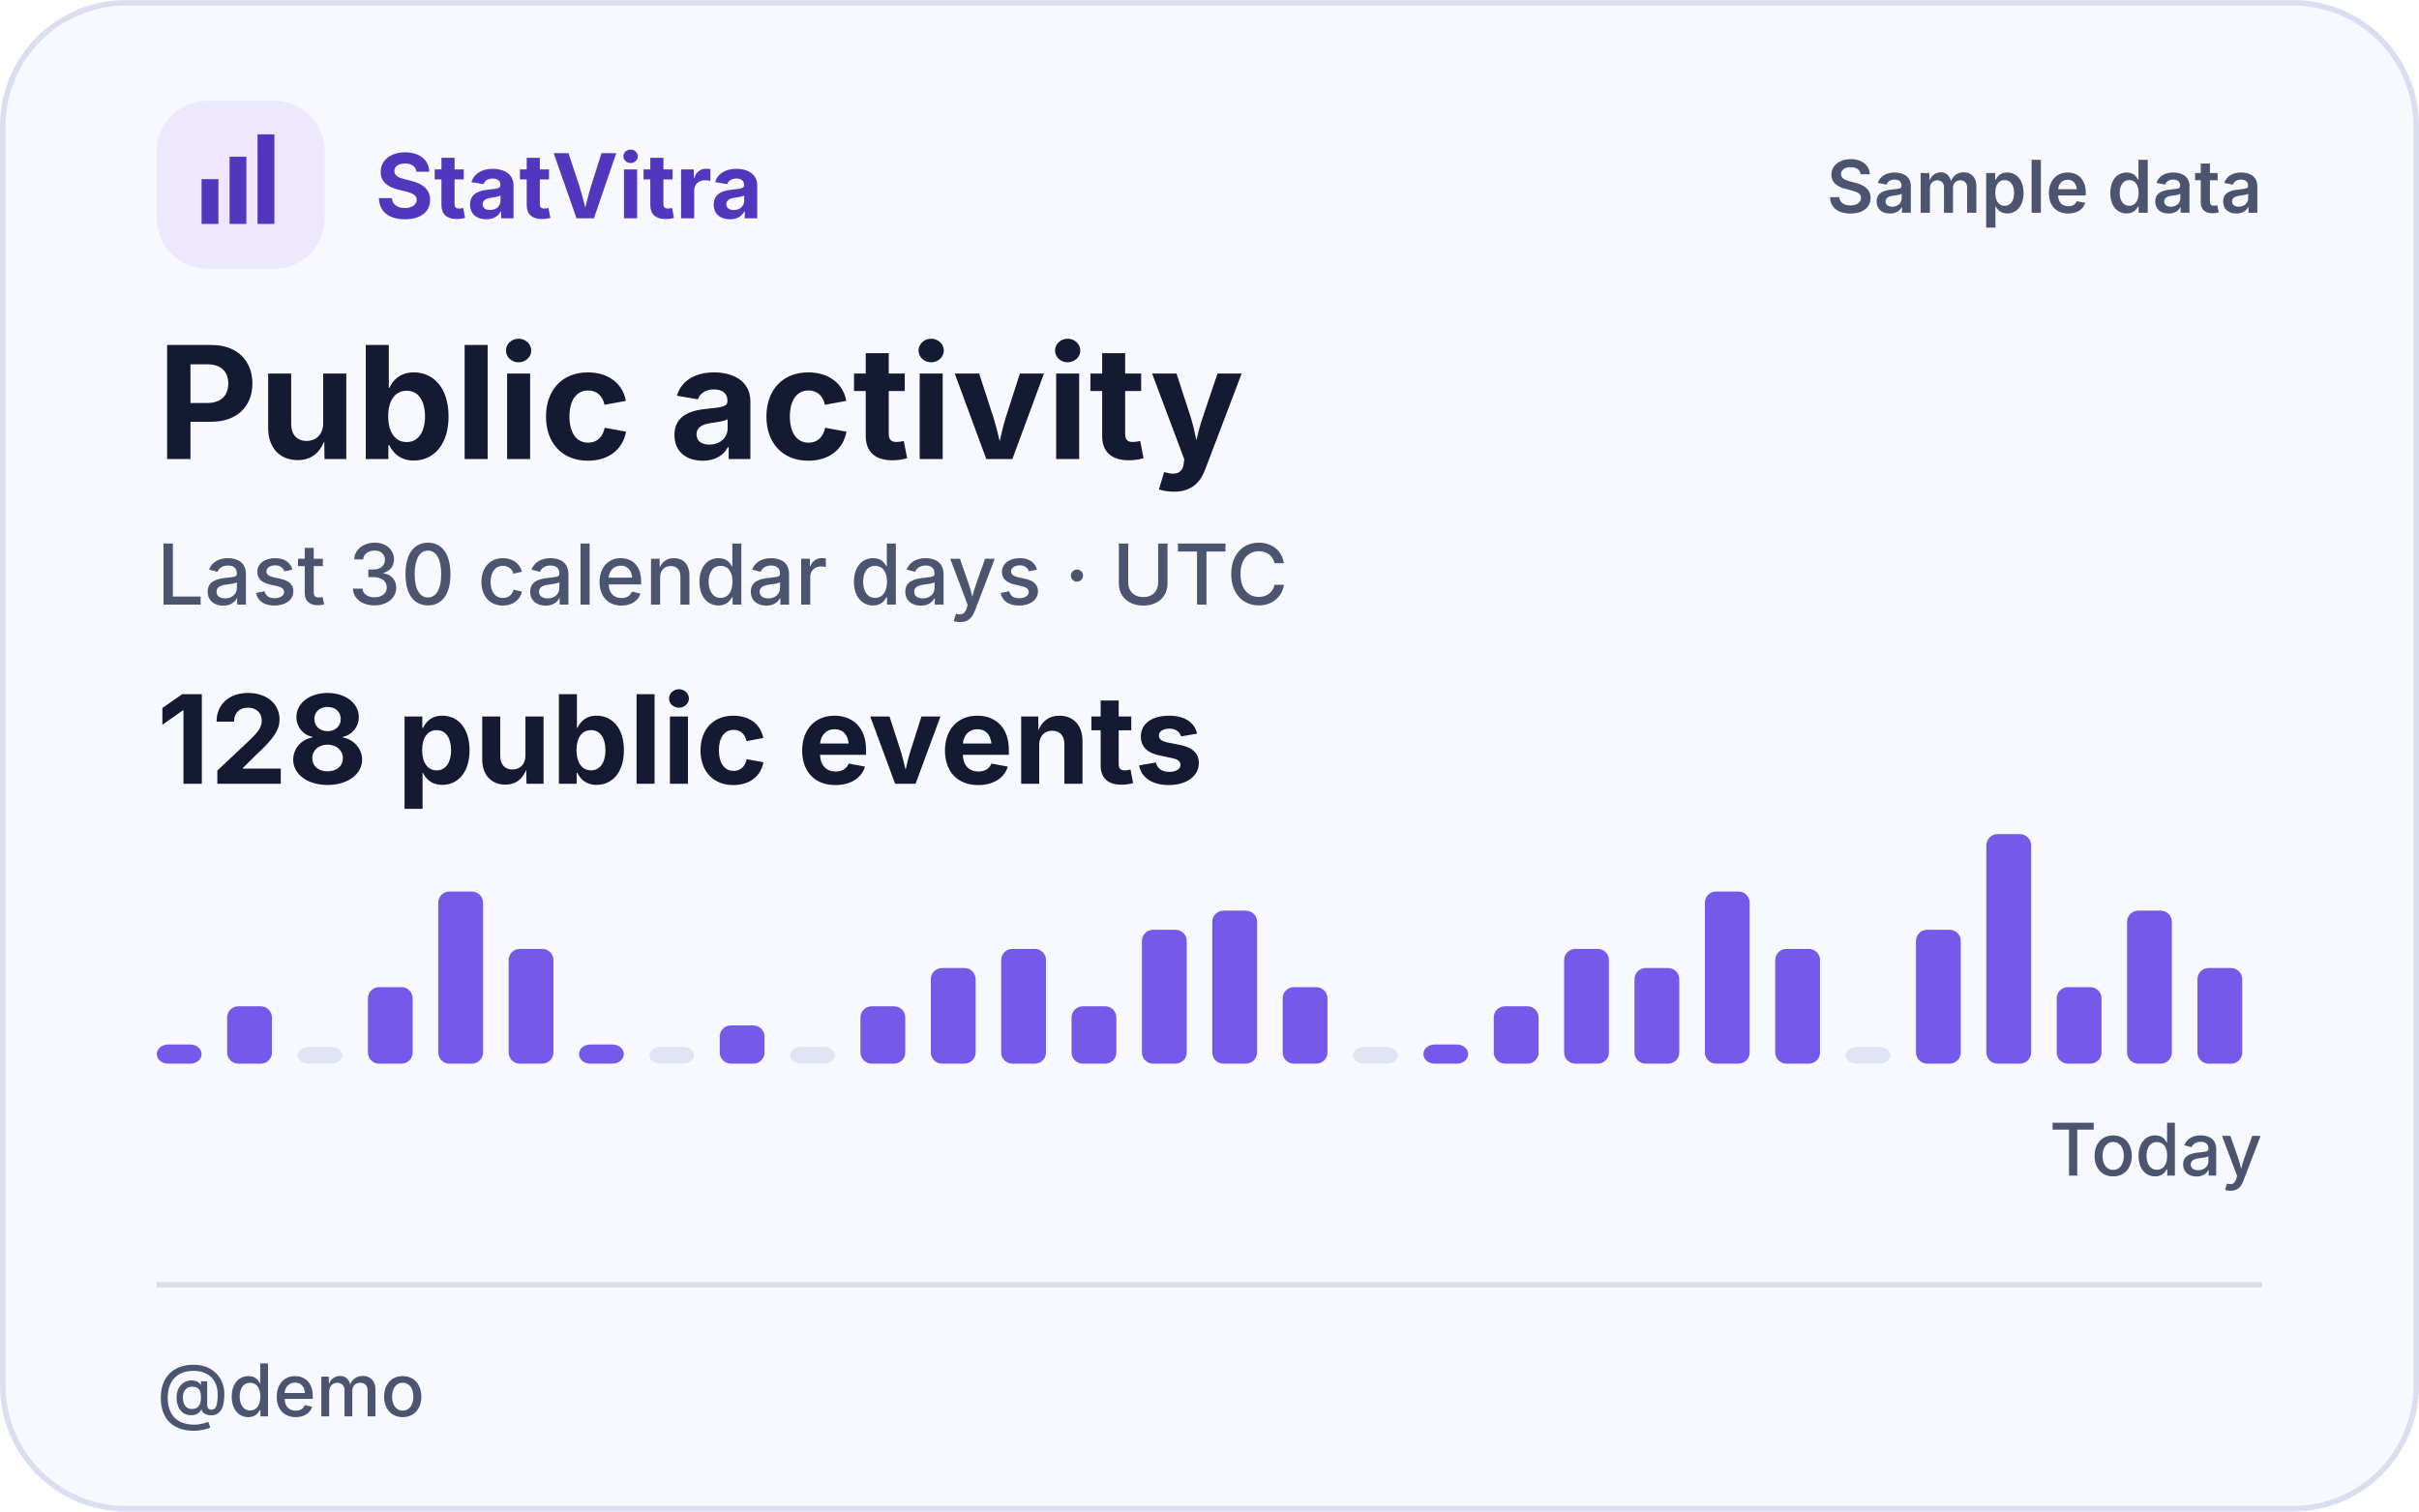
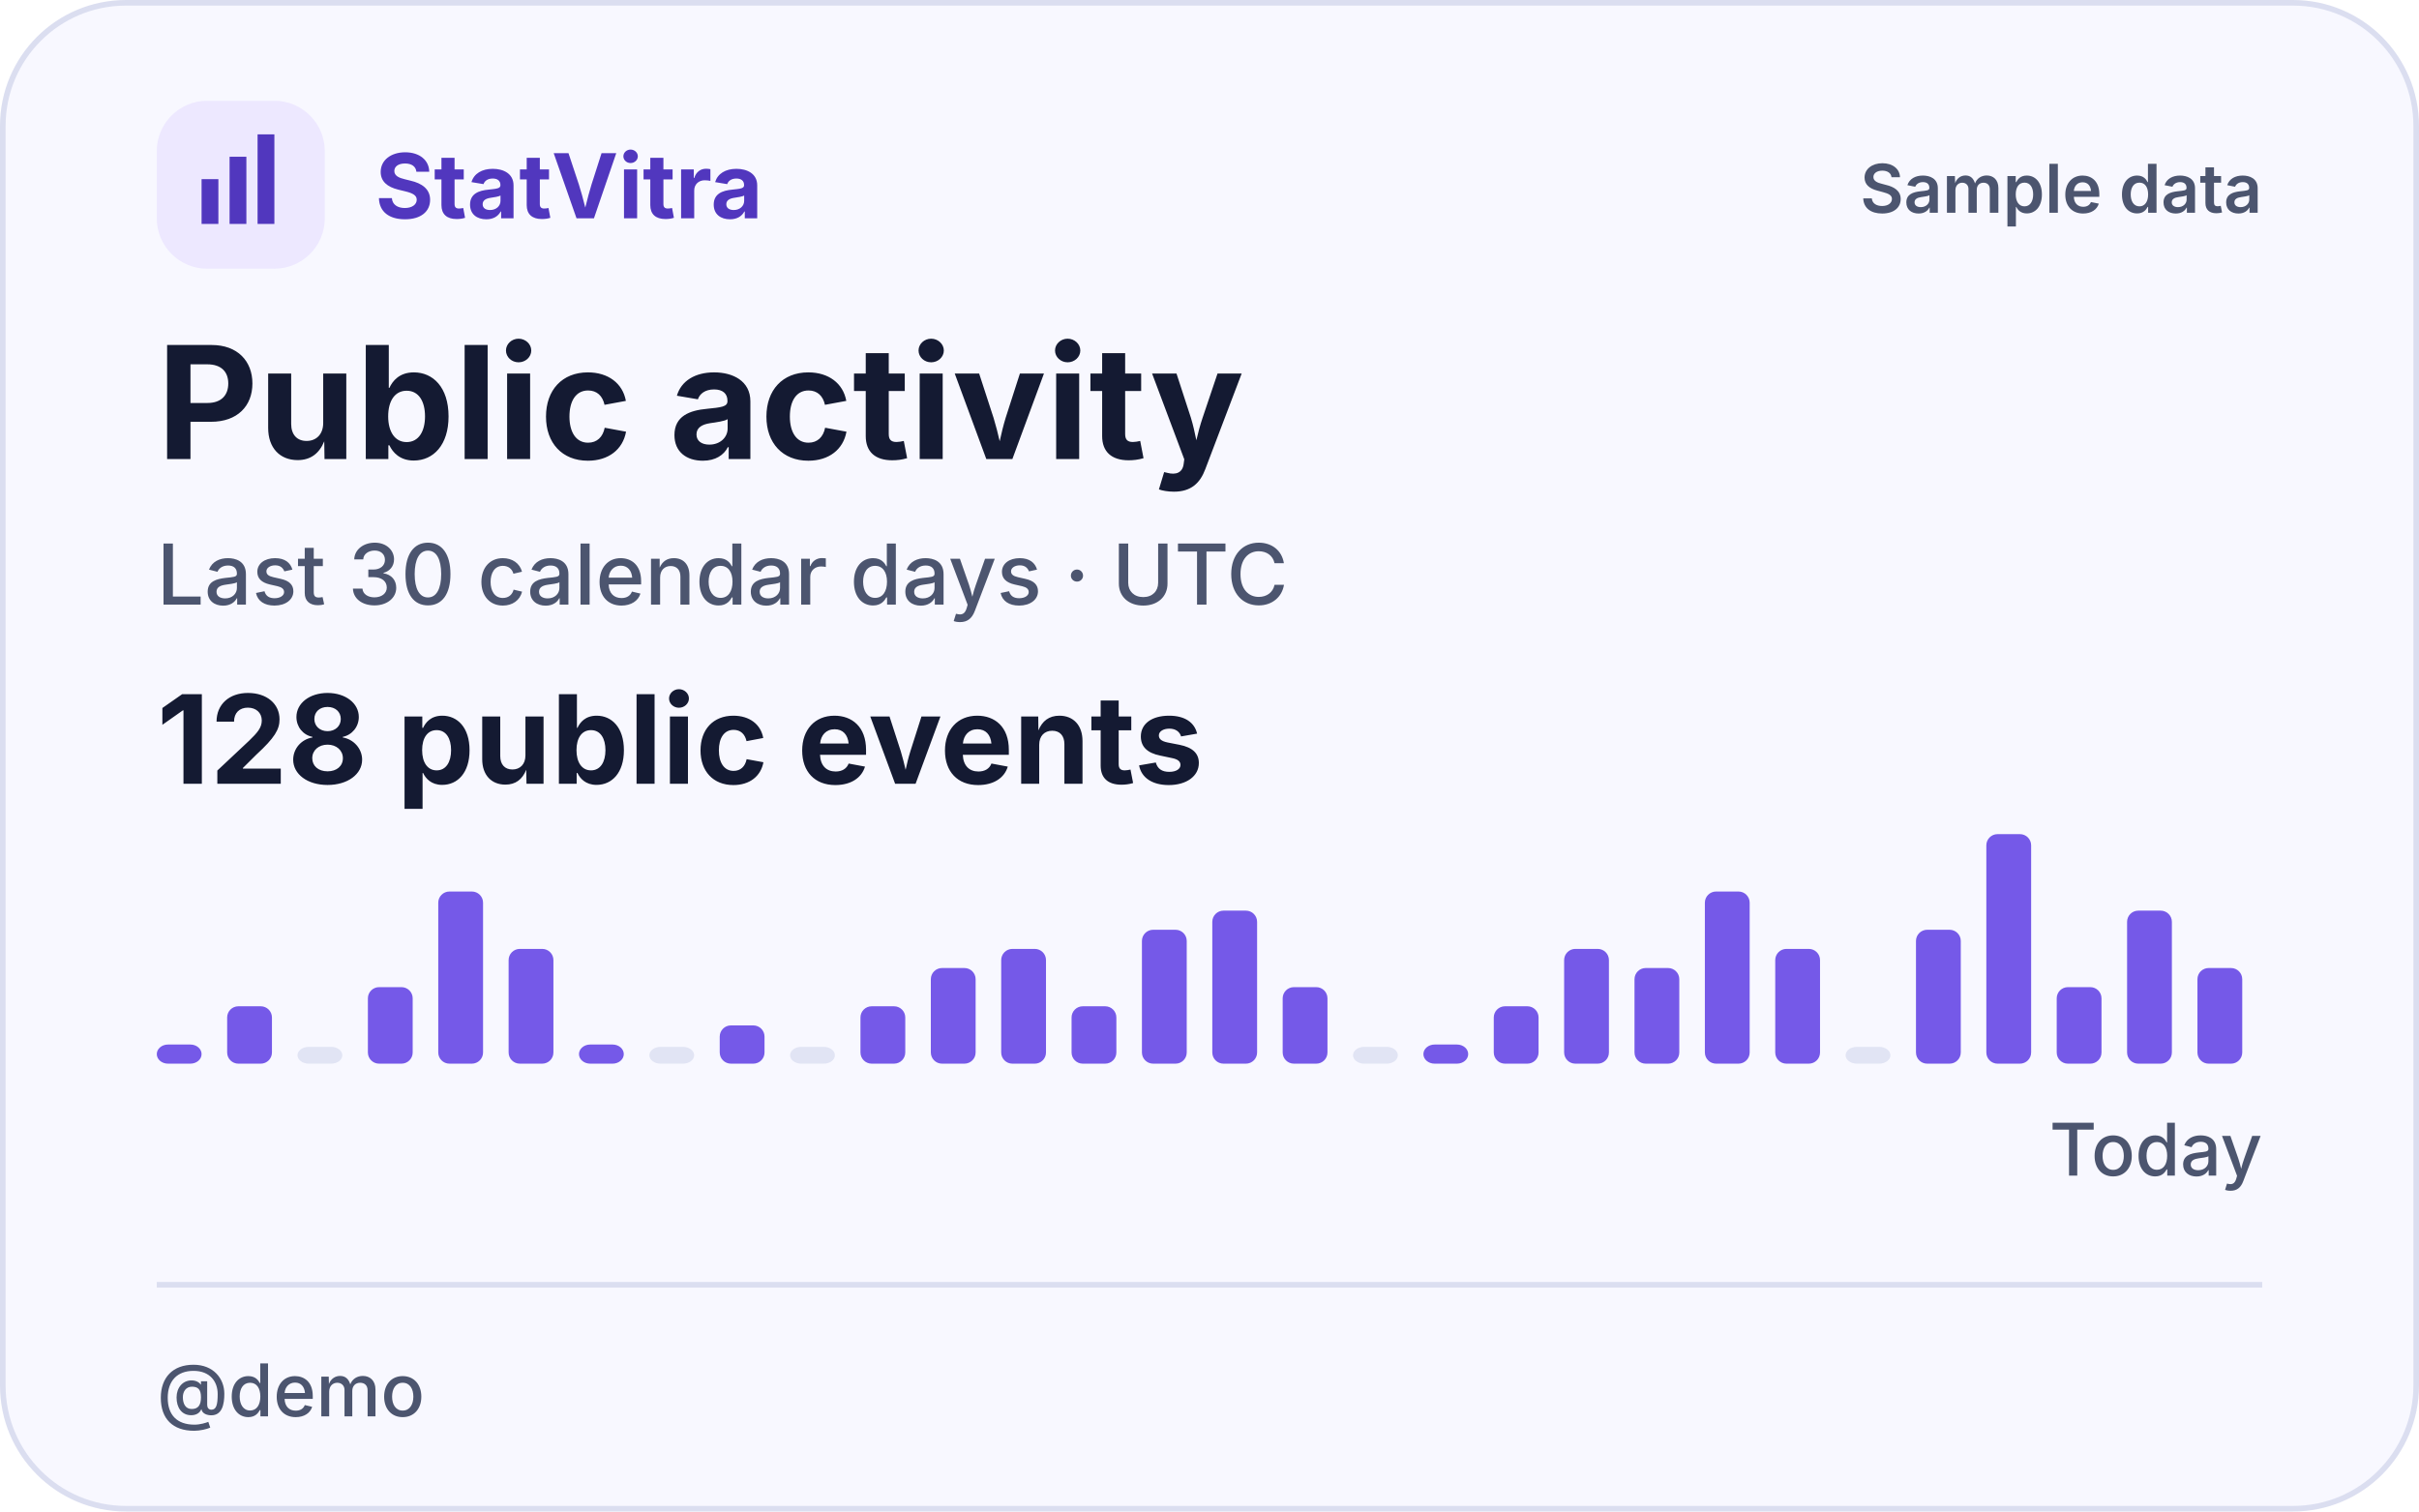
<svg xmlns="http://www.w3.org/2000/svg" width="432" height="270" viewBox="0 0 432 270" role="img" aria-labelledby="title description" xml:lang="en">
  <g font-family="system-ui, -apple-system, Segoe UI, sans-serif" font-variant-numeric="tabular-nums">
    <rect x="0.5" y="0.5" width="431" height="269" rx="22" fill="#f8f8ff" stroke="#dbdef0" />
    <rect x="28" y="18" width="30" height="30" rx="9" fill="#ede8ff" stroke="none" />
    <path d="M36 32h3v8h-3zm5-4h3v12h-3zm5-4h3v16h-3z" fill="#5137be" />
    <text x="67" y="39" font-size="16" font-weight="750" text-anchor="start" fill="#5137be" unicode-bidi="plaintext">StatVitra</text>
-     <text x="404" y="38" font-size="13" font-weight="600" text-anchor="end" fill="#4c556f" unicode-bidi="plaintext">Sample data</text>
+     <text x="404" y="38" font-size="12" font-weight="600" text-anchor="end" fill="#4c556f" unicode-bidi="plaintext">Sample data</text>
    <text x="28" y="82" font-size="28" font-weight="750" text-anchor="start" fill="#141a32" unicode-bidi="plaintext">Public activity</text>
    <text x="28" y="108" font-size="15" font-weight="500" text-anchor="start" fill="#4c556f" unicode-bidi="plaintext">Last 30 calendar days · UTC</text>
-     <text x="28" y="140" font-size="22" font-weight="750" text-anchor="start" fill="#141a32" unicode-bidi="plaintext">128 public events</text>
-     <rect x="28" y="186.583" width="8" height="3.417" rx="2" fill="#7559e8" stroke="none" />
-     <rect x="40.567" y="179.75" width="8" height="10.25" rx="2" fill="#7559e8" stroke="none" />
-     <rect x="53.133" y="187" width="8" height="3" rx="2" fill="#e1e4f4" stroke="none" />
-     <rect x="65.7" y="176.333" width="8" height="13.667" rx="2" fill="#7559e8" stroke="none" />
-     <rect x="78.267" y="159.25" width="8" height="30.75" rx="2" fill="#7559e8" stroke="none" />
-     <rect x="90.833" y="169.5" width="8" height="20.5" rx="2" fill="#7559e8" stroke="none" />
-     <rect x="103.4" y="186.583" width="8" height="3.417" rx="2" fill="#7559e8" stroke="none" />
-     <rect x="115.967" y="187" width="8" height="3" rx="2" fill="#e1e4f4" stroke="none" />
-     <rect x="128.533" y="183.167" width="8" height="6.833" rx="2" fill="#7559e8" stroke="none" />
-     <rect x="141.1" y="187" width="8" height="3" rx="2" fill="#e1e4f4" stroke="none" />
-     <rect x="153.667" y="179.75" width="8" height="10.25" rx="2" fill="#7559e8" stroke="none" />
-     <rect x="166.233" y="172.917" width="8" height="17.083" rx="2" fill="#7559e8" stroke="none" />
-     <rect x="178.8" y="169.5" width="8" height="20.5" rx="2" fill="#7559e8" stroke="none" />
-     <rect x="191.367" y="179.75" width="8" height="10.25" rx="2" fill="#7559e8" stroke="none" />
-     <rect x="203.933" y="166.083" width="8" height="23.917" rx="2" fill="#7559e8" stroke="none" />
-     <rect x="216.5" y="162.667" width="8" height="27.333" rx="2" fill="#7559e8" stroke="none" />
-     <rect x="229.067" y="176.333" width="8" height="13.667" rx="2" fill="#7559e8" stroke="none" />
-     <rect x="241.633" y="187" width="8" height="3" rx="2" fill="#e1e4f4" stroke="none" />
-     <rect x="254.2" y="186.583" width="8" height="3.417" rx="2" fill="#7559e8" stroke="none" />
-     <rect x="266.767" y="179.75" width="8" height="10.25" rx="2" fill="#7559e8" stroke="none" />
-     <rect x="279.333" y="169.5" width="8" height="20.5" rx="2" fill="#7559e8" stroke="none" />
-     <rect x="291.9" y="172.917" width="8" height="17.083" rx="2" fill="#7559e8" stroke="none" />
-     <rect x="304.467" y="159.25" width="8" height="30.75" rx="2" fill="#7559e8" stroke="none" />
-     <rect x="317.033" y="169.5" width="8" height="20.5" rx="2" fill="#7559e8" stroke="none" />
-     <rect x="329.6" y="187" width="8" height="3" rx="2" fill="#e1e4f4" stroke="none" />
-     <rect x="342.167" y="166.083" width="8" height="23.917" rx="2" fill="#7559e8" stroke="none" />
-     <rect x="354.733" y="149" width="8" height="41" rx="2" fill="#7559e8" stroke="none" />
-     <rect x="367.3" y="176.333" width="8" height="13.667" rx="2" fill="#7559e8" stroke="none" />
-     <rect x="379.867" y="162.667" width="8" height="27.333" rx="2" fill="#7559e8" stroke="none" />
-     <rect x="392.433" y="172.917" width="8" height="17.083" rx="2" fill="#7559e8" stroke="none" />
-     <text x="404" y="210" font-size="13" font-weight="500" text-anchor="end" fill="#4c556f" unicode-bidi="plaintext">Today</text>
+     <g transform="translate(0 0)">
+       <g class="content">
+         <text x="28" y="140" font-size="22" font-weight="750" text-anchor="start" fill="#141a32" unicode-bidi="plaintext">128 public events</text>
+         <rect x="28" y="186.583" width="8" height="3.417" rx="2" fill="#7559e8" stroke="none" />
+         <rect x="40.567" y="179.75" width="8" height="10.25" rx="2" fill="#7559e8" stroke="none" />
+         <rect x="53.133" y="187" width="8" height="3" rx="2" fill="#e1e4f4" stroke="none" />
+         <rect x="65.7" y="176.333" width="8" height="13.667" rx="2" fill="#7559e8" stroke="none" />
+         <rect x="78.267" y="159.25" width="8" height="30.75" rx="2" fill="#7559e8" stroke="none" />
+         <rect x="90.833" y="169.5" width="8" height="20.5" rx="2" fill="#7559e8" stroke="none" />
+         <rect x="103.4" y="186.583" width="8" height="3.417" rx="2" fill="#7559e8" stroke="none" />
+         <rect x="115.967" y="187" width="8" height="3" rx="2" fill="#e1e4f4" stroke="none" />
+         <rect x="128.533" y="183.167" width="8" height="6.833" rx="2" fill="#7559e8" stroke="none" />
+         <rect x="141.1" y="187" width="8" height="3" rx="2" fill="#e1e4f4" stroke="none" />
+         <rect x="153.667" y="179.75" width="8" height="10.25" rx="2" fill="#7559e8" stroke="none" />
+         <rect x="166.233" y="172.917" width="8" height="17.083" rx="2" fill="#7559e8" stroke="none" />
+         <rect x="178.8" y="169.5" width="8" height="20.5" rx="2" fill="#7559e8" stroke="none" />
+         <rect x="191.367" y="179.75" width="8" height="10.25" rx="2" fill="#7559e8" stroke="none" />
+         <rect x="203.933" y="166.083" width="8" height="23.917" rx="2" fill="#7559e8" stroke="none" />
+         <rect x="216.5" y="162.667" width="8" height="27.333" rx="2" fill="#7559e8" stroke="none" />
+         <rect x="229.067" y="176.333" width="8" height="13.667" rx="2" fill="#7559e8" stroke="none" />
+         <rect x="241.633" y="187" width="8" height="3" rx="2" fill="#e1e4f4" stroke="none" />
+         <rect x="254.2" y="186.583" width="8" height="3.417" rx="2" fill="#7559e8" stroke="none" />
+         <rect x="266.767" y="179.75" width="8" height="10.25" rx="2" fill="#7559e8" stroke="none" />
+         <rect x="279.333" y="169.5" width="8" height="20.5" rx="2" fill="#7559e8" stroke="none" />
+         <rect x="291.9" y="172.917" width="8" height="17.083" rx="2" fill="#7559e8" stroke="none" />
+         <rect x="304.467" y="159.25" width="8" height="30.75" rx="2" fill="#7559e8" stroke="none" />
+         <rect x="317.033" y="169.5" width="8" height="20.5" rx="2" fill="#7559e8" stroke="none" />
+         <rect x="329.6" y="187" width="8" height="3" rx="2" fill="#e1e4f4" stroke="none" />
+         <rect x="342.167" y="166.083" width="8" height="23.917" rx="2" fill="#7559e8" stroke="none" />
+         <rect x="354.733" y="149" width="8" height="41" rx="2" fill="#7559e8" stroke="none" />
+         <rect x="367.3" y="176.333" width="8" height="13.667" rx="2" fill="#7559e8" stroke="none" />
+         <rect x="379.867" y="162.667" width="8" height="27.333" rx="2" fill="#7559e8" stroke="none" />
+         <rect x="392.433" y="172.917" width="8" height="17.083" rx="2" fill="#7559e8" stroke="none" />
+         <text x="404" y="210" font-size="13" font-weight="500" text-anchor="end" fill="#4c556f" unicode-bidi="plaintext">Today</text>
+       </g>
+     </g>
    <rect x="28" y="229" width="376" height="1" rx="0" fill="#dbdef0" stroke="none" />
    <text x="28" y="253" font-size="13" font-weight="500" text-anchor="start" fill="#4c556f" unicode-bidi="plaintext">@demo</text>
  </g>
</svg>
